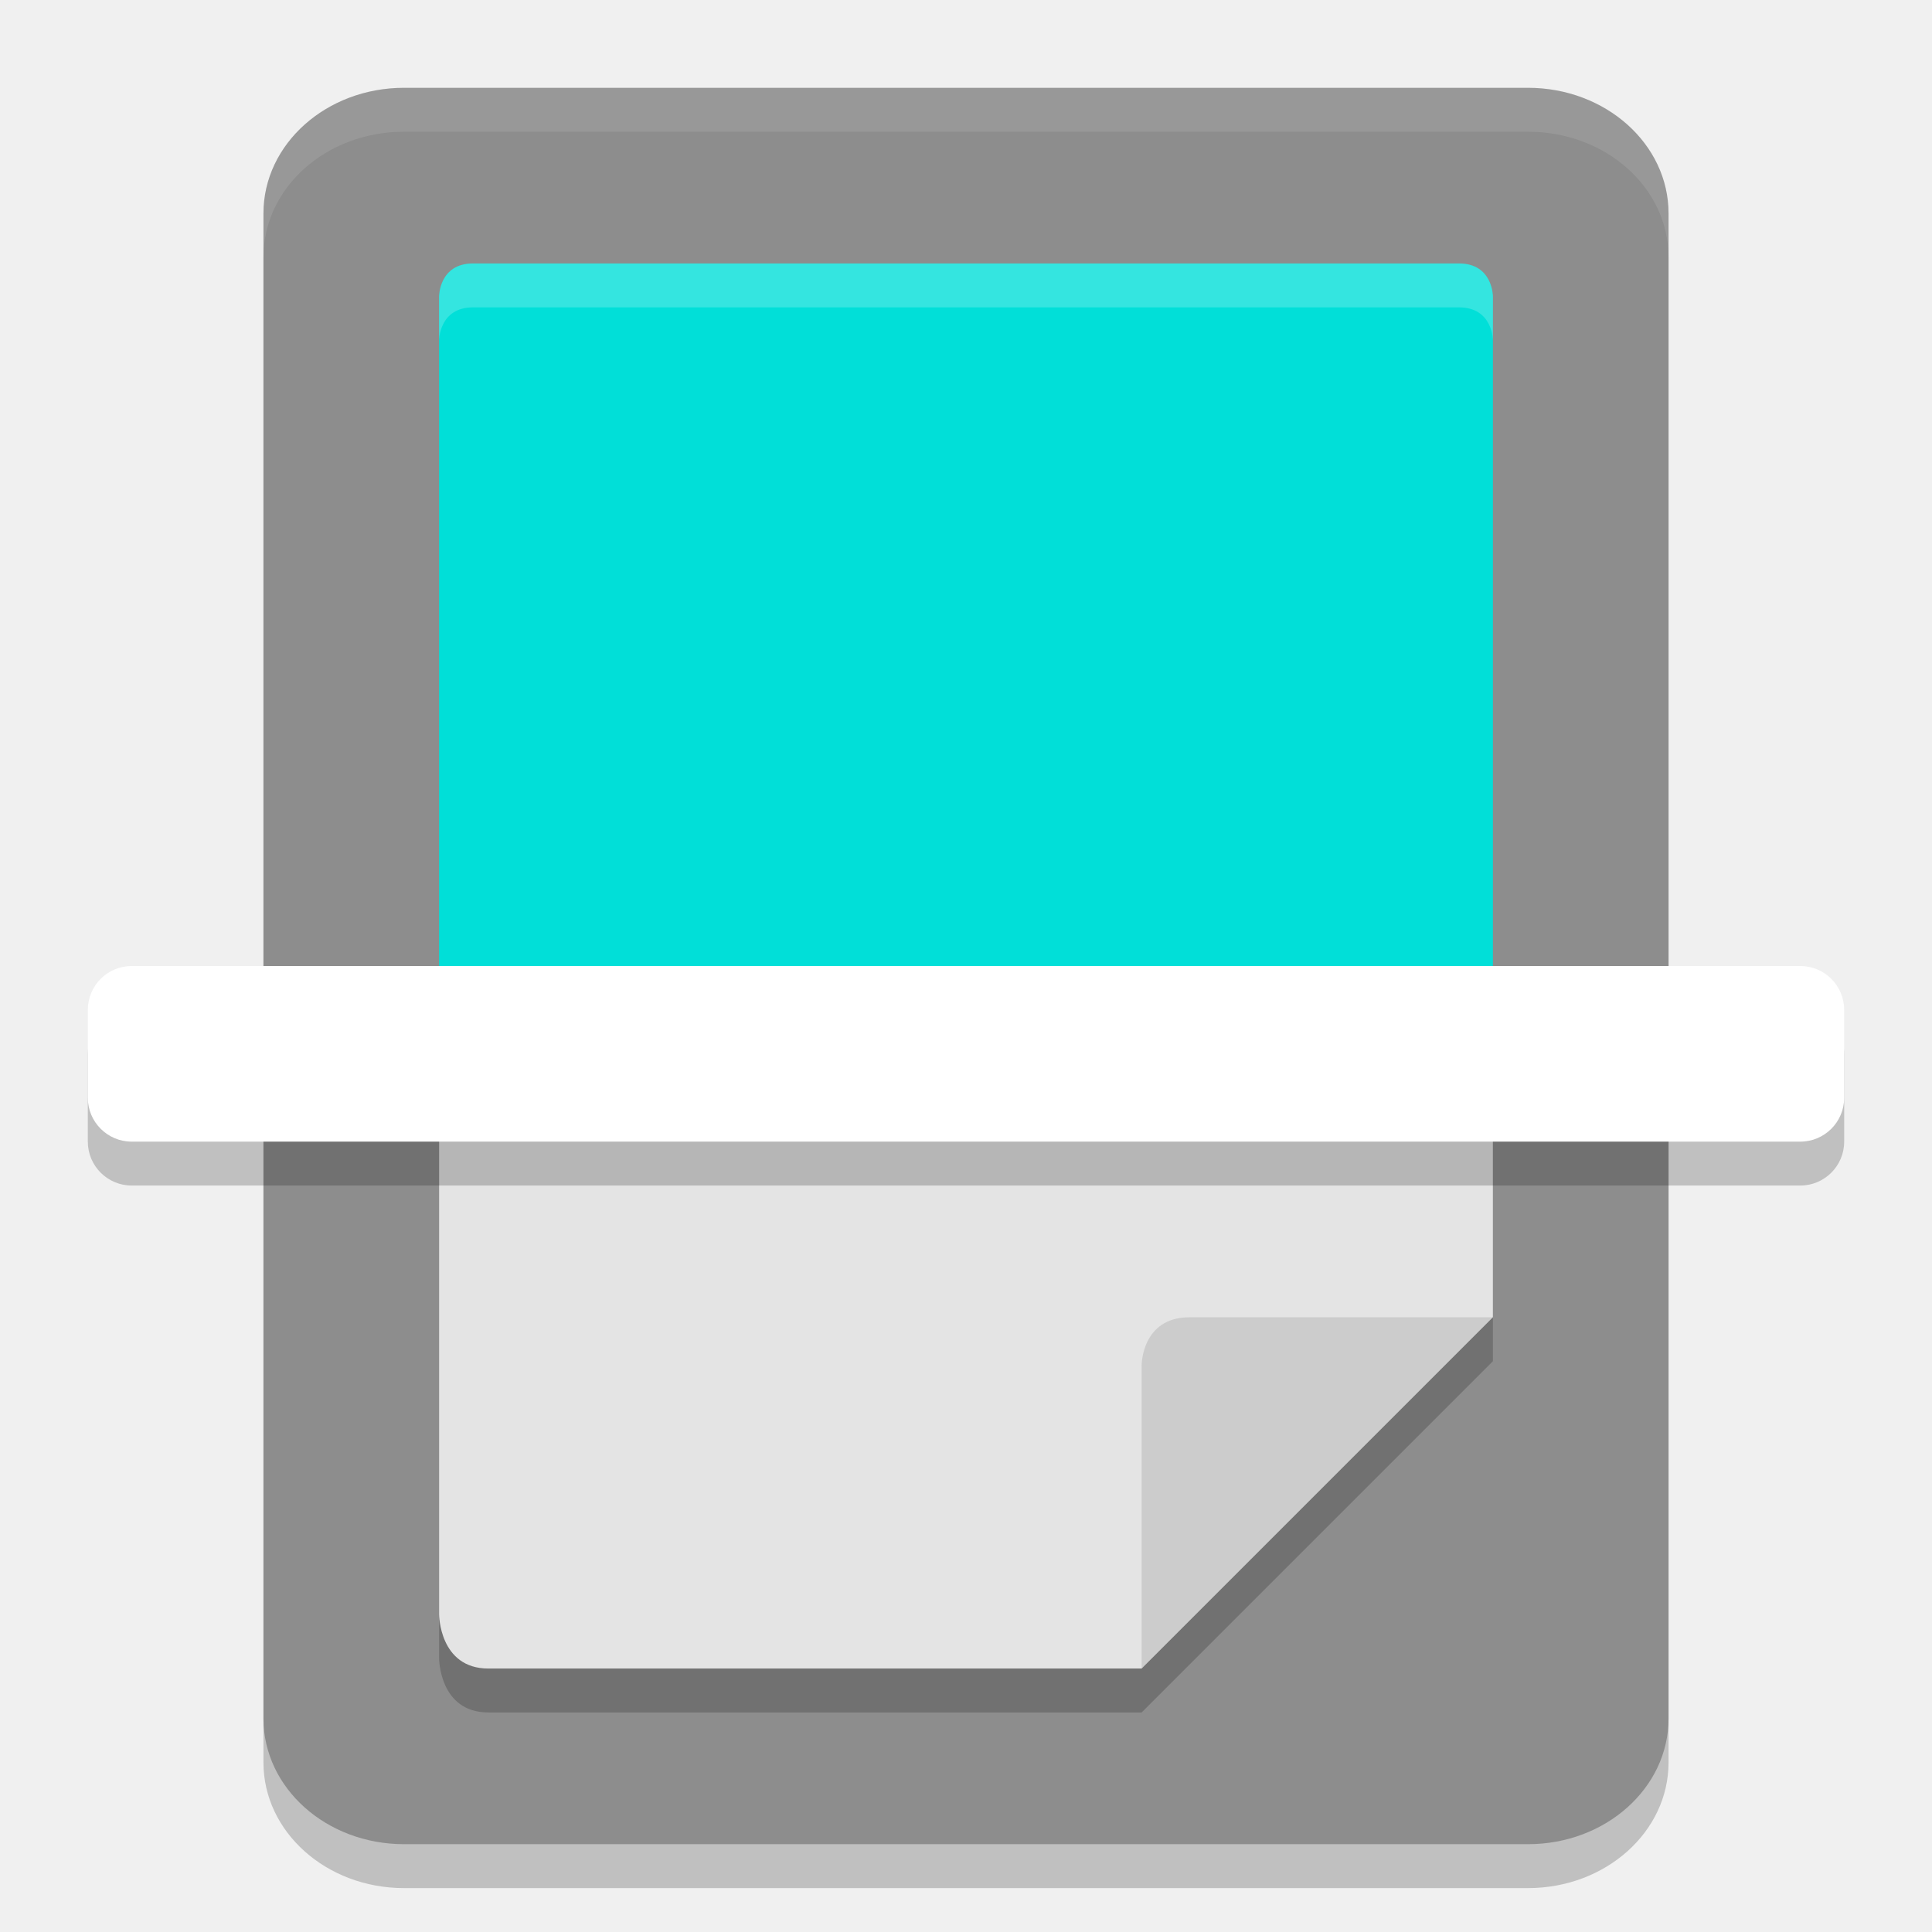
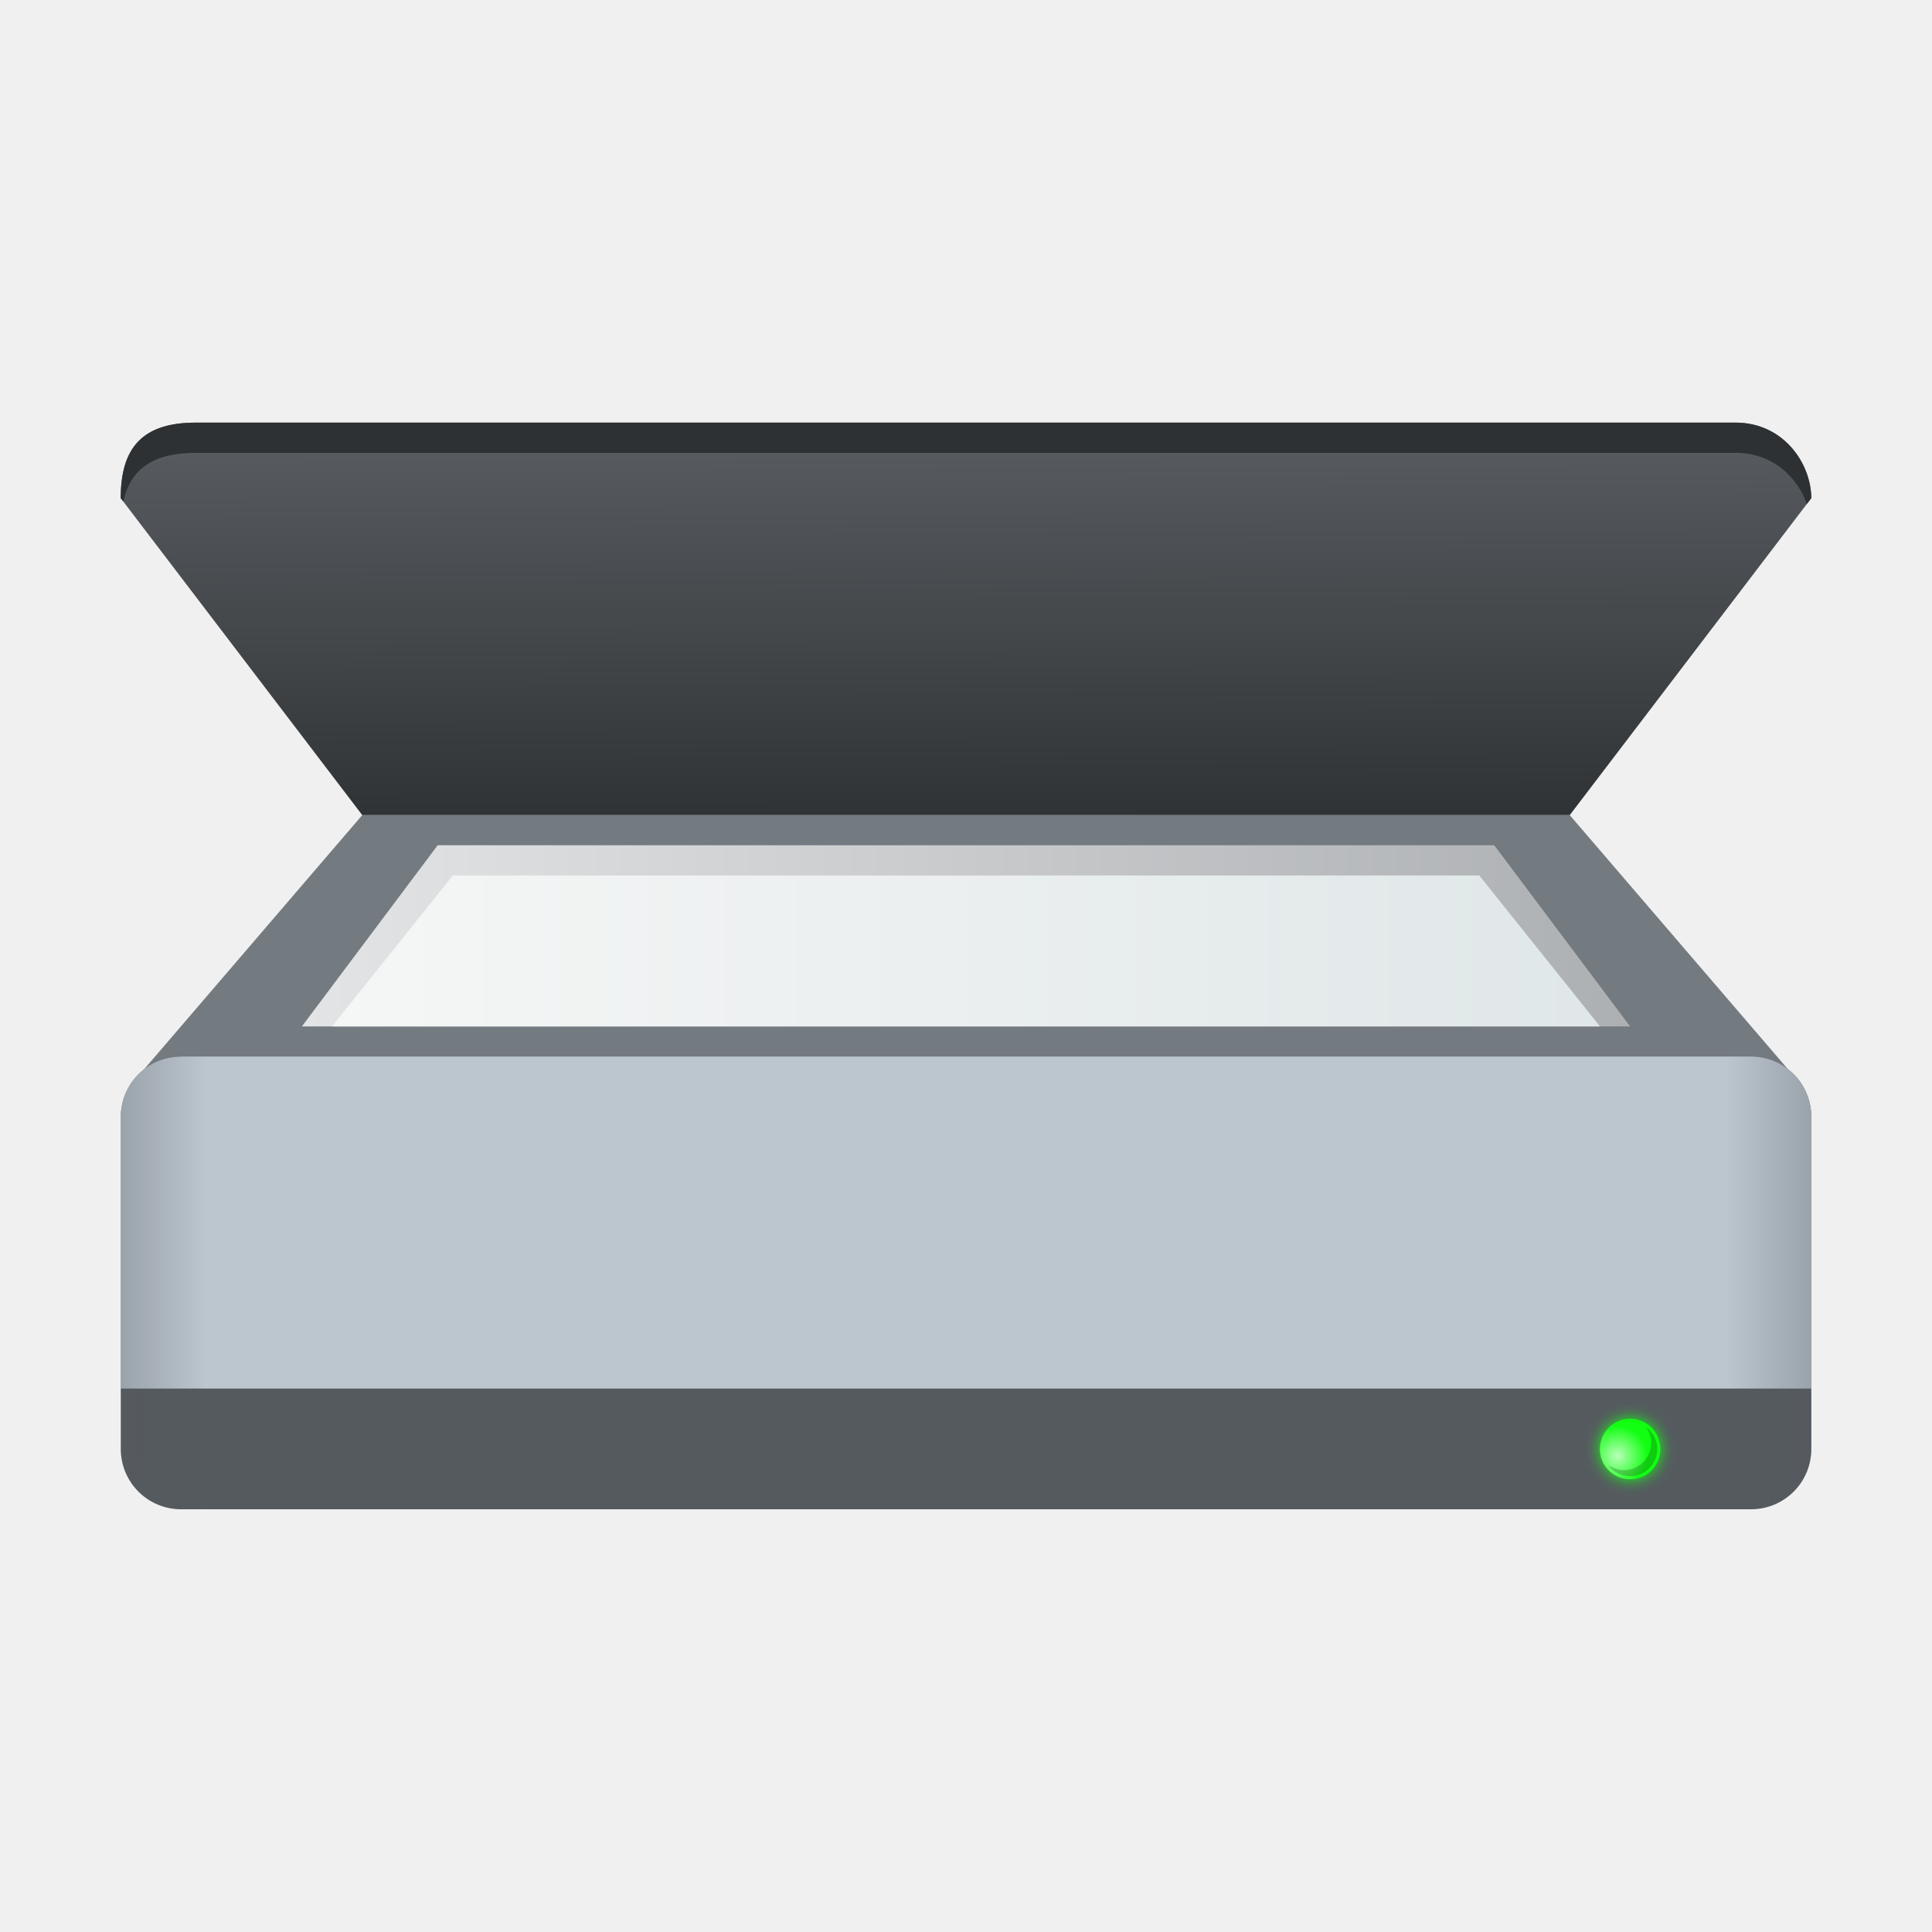
- <svg xmlns="http://www.w3.org/2000/svg" width="22" height="22" version="1">
-   <rect style="opacity:0.2" width="20" height="16" x="1.5" y="-19" rx="1.43" ry="1.6" transform="rotate(90)" />
-   <rect style="fill:#8d8d8d" width="20" height="16" x="1" y="-19" rx="1.43" ry="1.6" transform="rotate(90)" />
-   <path style="opacity:0.2" d="m 5,12.5 v 6.383 C 5,18.883 5,19.5 5.562,19.5 H 13 l 4,-4 v -3 z" />
-   <path style="fill:#01dfd8" d="M 5,12 V 3.375 C 5,3.375 5,3 5.387,3 H 16.613 C 17,3 17,3.375 17,3.375 V 12" />
-   <path style="fill:#e4e4e4" d="m 5,12 h 12 v 3 L 14.188,16.324 13,19 H 5.562 C 5,19 5,18.382 5,18.382 Z" />
-   <path style="fill:#cccccc" d="M 13,19 V 15.545 C 13,15.545 13,15 13.545,15 H 17 Z" />
-   <rect style="opacity:0.2" width="20" height="2" x="1" y="11.5" rx=".5" ry=".5" />
-   <rect style="fill:#ffffff" width="20" height="2" x="1" y="11" rx=".5" ry=".5" />
-   <path style="opacity:0.2;fill:#ffffff" d="M 5.387,3 C 5,3 5,3.375 5,3.375 v 0.5 C 5,3.875 5,3.5 5.387,3.5 H 16.613 C 17,3.5 17,3.875 17,3.875 v -0.5 C 17,3.375 17,3 16.613,3 Z" />
-   <path style="opacity:0.1;fill:#ffffff" d="M 4.6,1 C 3.713,1 3,1.638 3,2.43 v 0.5 C 3,2.138 3.713,1.5 4.6,1.5 H 17.4 C 18.287,1.5 19,2.138 19,2.93 v -0.5 C 19,1.638 18.287,1 17.4,1 Z" />
+ <svg xmlns="http://www.w3.org/2000/svg" xmlns:xlink="http://www.w3.org/1999/xlink" width="64" height="64" viewBox="0 0 16.933 16.933" version="1.1" id="svg5">
+   <defs id="defs2">
+     <linearGradient id="linearGradient2090">
+       <stop style="stop-color:#e3e4e5;stop-opacity:1;" offset="0" id="stop2086" />
+       <stop style="stop-color:#adb0b3;stop-opacity:1" offset="1" id="stop2088" />
+     </linearGradient>
+     <linearGradient xlink:href="#linearGradient6037" id="linearGradient6039" x1="19.655" y1="26.229" x2="45.655" y2="26.229" gradientUnits="userSpaceOnUse" gradientTransform="matrix(0.4274038,0,0,0.2645833,-5.490155,1.725409)" />
+     <linearGradient id="linearGradient6037">
+       <stop style="stop-color:#f5f6f6;stop-opacity:1" offset="0" id="stop6033" />
+       <stop style="stop-color:#e0e7e8;stop-opacity:1" offset="1" id="stop6035" />
+     </linearGradient>
+     <linearGradient xlink:href="#linearGradient90436" id="linearGradient90438" x1="-2" y1="26.5" x2="66" y2="26.5" gradientUnits="userSpaceOnUse" gradientTransform="matrix(0.2645833,0,0,0.2645833,-6.2e-7,4.233337)" />
+     <linearGradient id="linearGradient90436">
+       <stop style="stop-color:#54595e;stop-opacity:1;" offset="0" id="stop90432" />
+       <stop style="stop-color:#54595e;stop-opacity:0" offset="0.13" id="stop91018" />
+       <stop style="stop-color:#54595e;stop-opacity:0" offset="0.87" id="stop90760" />
+       <stop style="stop-color:#54595e;stop-opacity:1" offset="1" id="stop90434" />
+     </linearGradient>
+     <radialGradient xlink:href="#linearGradient50337" id="radialGradient50339" cx="3.556" cy="10.339" fx="3.556" fy="10.339" r="0.661" gradientUnits="userSpaceOnUse" gradientTransform="matrix(0.4000078,0,0,0.4000078,12.75292,8.625424)" />
+     <linearGradient id="linearGradient50337">
+       <stop style="stop-color:#ffffff;stop-opacity:1;" offset="0" id="stop50333" />
+       <stop style="stop-color:#ffffff;stop-opacity:0;" offset="1" id="stop50335" />
+     </linearGradient>
+     <filter style="color-interpolation-filters:sRGB" id="filter944" x="-0.3" y="-0.3" width="1.6" height="1.6">
+       <feGaussianBlur stdDeviation="0.066" id="feGaussianBlur946" />
+     </filter>
+     <linearGradient xlink:href="#linearGradient2090" id="linearGradient2092" x1="2.646" y1="7.144" x2="14.288" y2="7.144" gradientUnits="userSpaceOnUse" gradientTransform="translate(0,1.058337)" />
+     <linearGradient id="linearGradient91517">
+       <stop style="stop-color:#595d62;stop-opacity:1" offset="0" id="stop91513" />
+       <stop style="stop-color:#2f3234;stop-opacity:0.996" offset="1" id="stop91515" />
+     </linearGradient>
+     <linearGradient xlink:href="#linearGradient91517" id="linearGradient4787" x1="51.953" y1="11.074" x2="52" y2="24" gradientUnits="userSpaceOnUse" gradientTransform="matrix(0.2645833,0,0,0.2645833,-8e-8,0.7937535)" />
+   </defs>
+   <path id="rect31485" style="fill:#737a80;fill-opacity:1;stroke-width:0.529;stroke-linecap:round;stroke-linejoin:round;stroke-dasharray:6.35, 0.529" d="M 3.175,7.144 1.262,9.373 1.588,9.307 h 3.175 7.408 3.175 L 15.672,9.373 13.758,7.144 Z" />
+   <path id="rect849-3" style="fill:#555a5f;fill-opacity:0.996;stroke-width:0.529;stroke-linecap:round;stroke-linejoin:round;stroke-dasharray:6.35, 0.529" d="M 1.588,9.26 H 15.346 c 0.293,0 0.529,0.236 0.529,0.529 v 2.91 c 0,0.293 -0.236,0.529 -0.529,0.529 H 1.588 c -0.293,0 -0.529,-0.236 -0.529,-0.529 V 9.79 c 0,-0.293 0.236,-0.529 0.529,-0.529 z" />
+   <path id="rect31485-7" style="fill:url(#linearGradient4787);fill-opacity:1;stroke-width:0.529;stroke-linecap:round;stroke-linejoin:round;stroke-dasharray:6.35, 0.529" d="M 1.72,3.704 C 1.255,3.703 1.058,3.917 1.058,4.366 L 3.175,7.144 H 13.758 L 15.875,4.366 C 15.873,4.056 15.627,3.705 15.214,3.704 Z" />
+   <path id="rect31485-7-3" style="fill:#2e3133;fill-opacity:1;stroke-width:0.529;stroke-linecap:round;stroke-linejoin:round;stroke-dasharray:6.35, 0.529" d="M 1.72,3.704 C 1.255,3.703 1.058,3.917 1.058,4.366 L 1.081,4.396 C 1.145,4.107 1.345,3.968 1.72,3.969 H 15.214 c 0.319,7.744e-4 0.538,0.21 0.622,0.448 L 15.875,4.366 C 15.873,4.056 15.627,3.705 15.214,3.704 Z" />
+   <path id="rect50762" style="fill:#bcc6cf;stroke-width:0.529;stroke-linecap:round;stroke-linejoin:round;stroke-dasharray:6.35, 0.529" d="M 1.588,9.26 H 15.346 c 0.293,0 0.529,0.236 0.529,0.529 v 2.381 H 1.058 V 9.79 c 0,-0.293 0.236,-0.529 0.529,-0.529 z" />
+   <path id="rect41096" style="fill:url(#linearGradient90438);fill-opacity:1;stroke-width:0.52;stroke-linecap:round;stroke-linejoin:round;stroke-dasharray:6.24, 0.52" d="M 1.588,9.26 H 15.346 c 0.293,0 0.529,0.236 0.529,0.529 v 2.91 c 0,0.293 -0.236,0.529 -0.529,0.529 H 1.588 c -0.293,0 -0.529,-0.236 -0.529,-0.529 V 9.79 c 0,-0.293 0.236,-0.529 0.529,-0.529 z" />
+   <path id="rect96884" style="fill:url(#linearGradient2092);fill-opacity:1;stroke-width:0.548;stroke-linecap:round;stroke-linejoin:round;stroke-dasharray:6.575, 0.548" d="m 3.836,7.408 h 9.26 l 1.191,1.588 H 2.646 Z" />
+   <circle style="mix-blend-mode:normal;fill:#12ff12;fill-opacity:1;stroke-width:0.229;stroke-linecap:round;stroke-linejoin:round;stroke-dasharray:2.748, 0.229;filter:url(#filter944)" id="path25907" cx="14.287" cy="12.7" r="0.265" />
+   <circle style="fill:#12ff12;fill-opacity:1;stroke-width:0.212;stroke-linecap:round;stroke-linejoin:round;stroke-dasharray:2.54, 0.212" id="path30449" cx="14.287" cy="12.7" r="0.265" />
+   <circle style="opacity:0.7;fill:url(#radialGradient50339);fill-opacity:1;stroke-width:0.212;stroke-linecap:round;stroke-linejoin:round;stroke-dasharray:2.54, 0.212" id="path50091" cx="14.287" cy="12.7" r="0.265" />
+   <path id="path49923" style="opacity:0.2;fill:#000000;fill-opacity:1;stroke-width:0.212;stroke-linecap:round;stroke-linejoin:round;stroke-dasharray:2.54, 0.212" d="m 14.427,12.507 a 0.238,0.238 0 0 1 0.045,0.14 0.238,0.238 0 0 1 -0.238,0.238 0.238,0.238 0 0 1 -0.14,-0.045 0.238,0.238 0 0 0 0.193,0.098 0.238,0.238 0 0 0 0.238,-0.238 0.238,0.238 0 0 0 -0.098,-0.193 z" />
+   <path id="rect849" style="fill:url(#linearGradient6039);fill-opacity:1;stroke-width:0.752;stroke-linecap:round;stroke-linejoin:round;stroke-dasharray:9.023, 0.752" d="m 3.969,7.673 h 8.996 l 1.058,1.323 H 2.91 Z" />
</svg>
